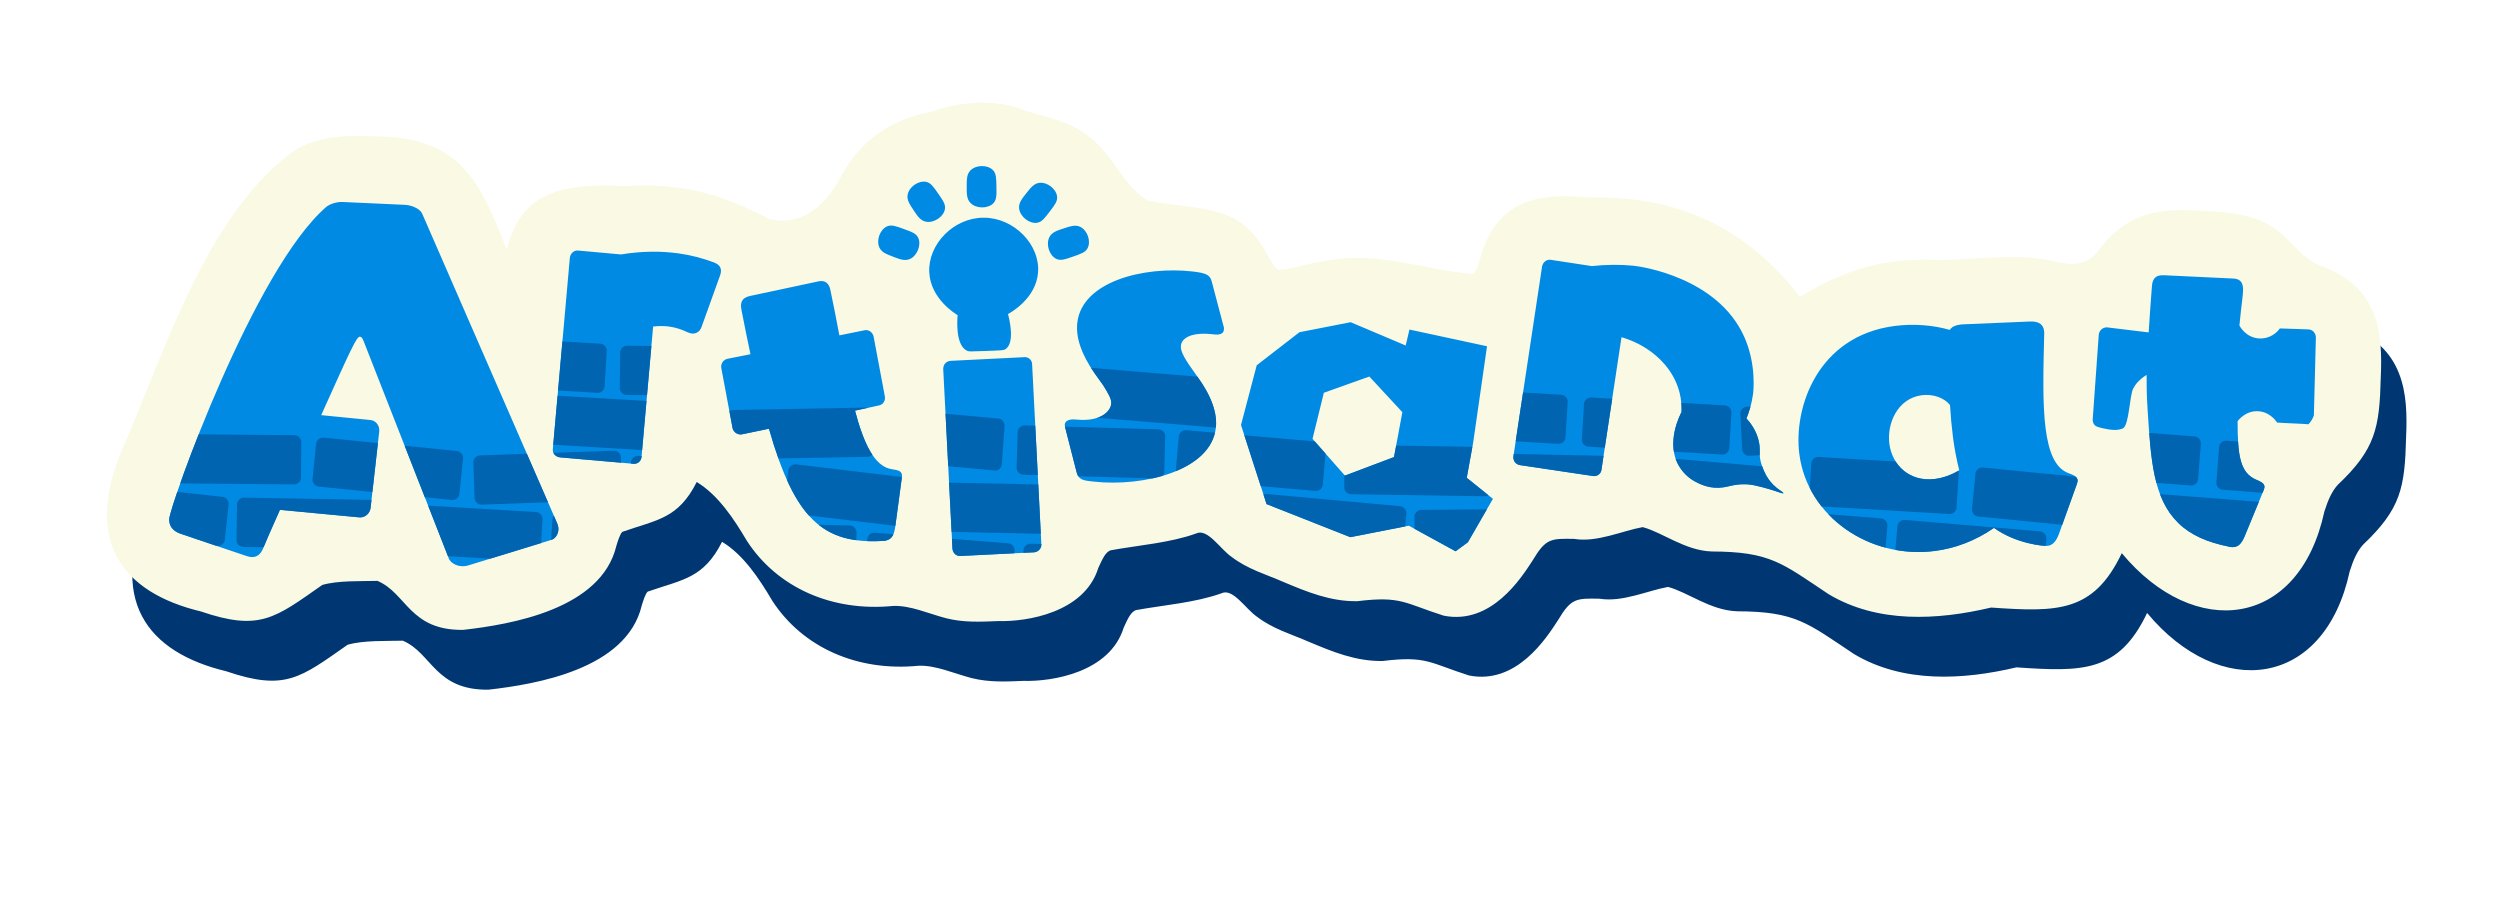
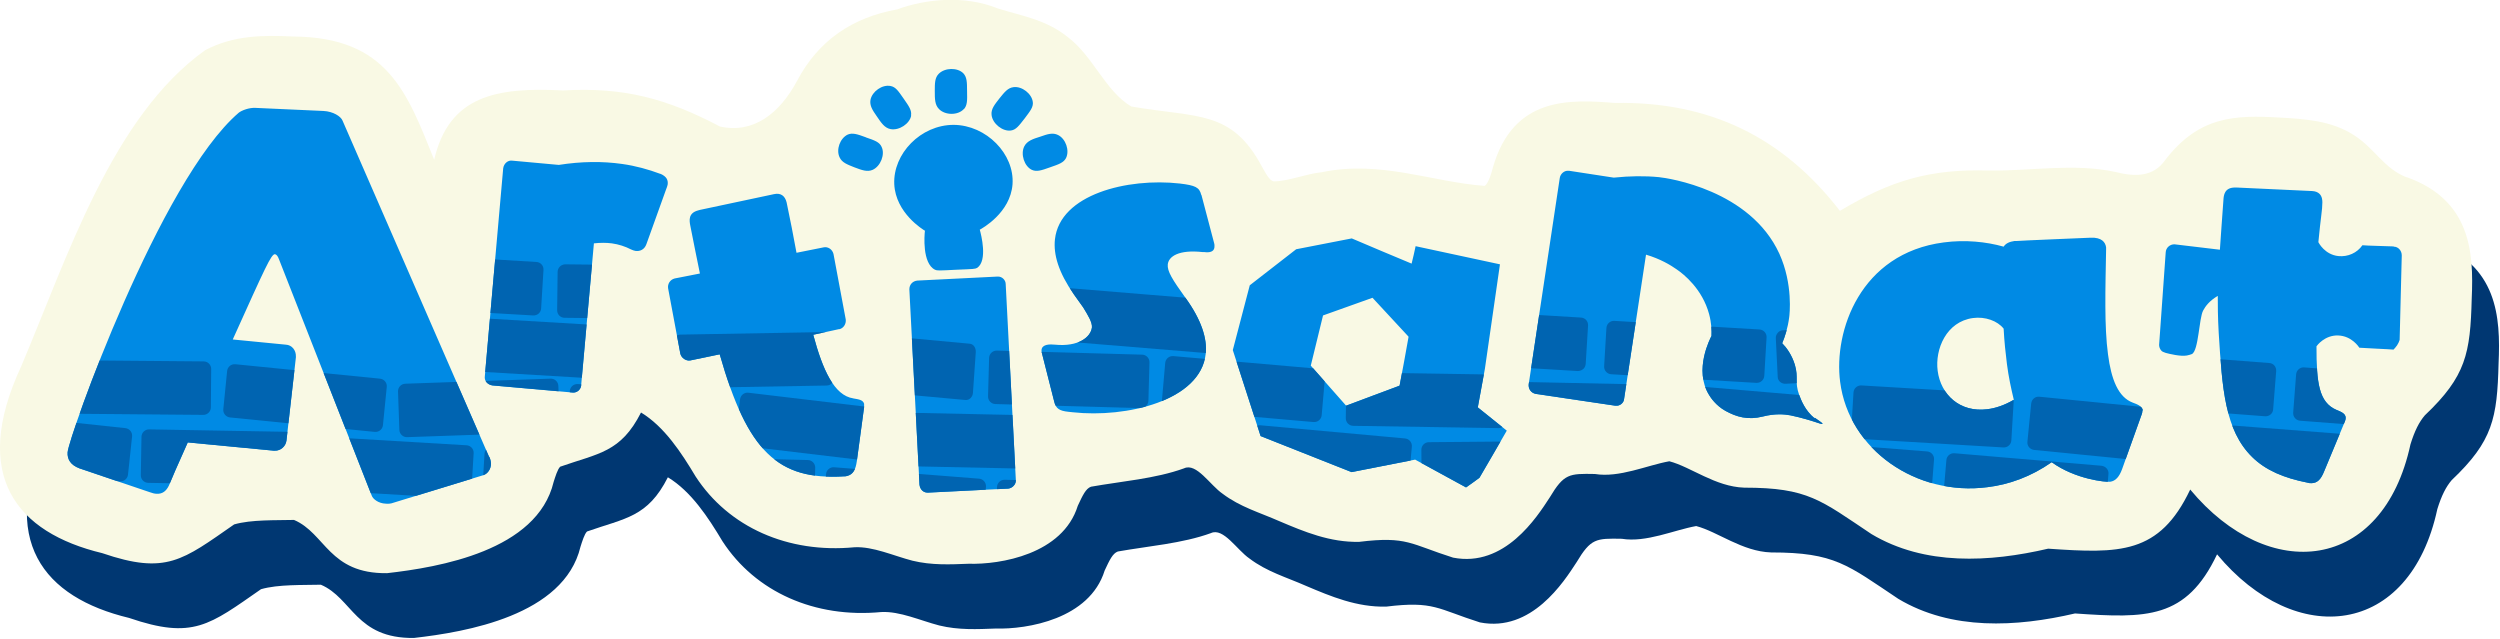
- <svg xmlns="http://www.w3.org/2000/svg" viewBox="0 0 1153.68 421.39">
+ <svg xmlns="http://www.w3.org/2000/svg" viewBox="0 0 1061.2 270.9">
  <defs>
-     <style>
-       .cls-1 {
-         fill: #0064b1;
-       }
- 
-       .cls-2 {
-         fill: #003772;
-       }
- 
-       .cls-3 {
-         fill: none;
-       }
- 
-       .cls-4 {
-         fill: #008ae4;
-       }
- 
-       .cls-5 {
-         fill: #f9f9e4;
-       }
- 
-       .cls-6 {
-         clip-path: url(#clippath);
-       }
-     </style>
-     <clipPath id="clippath">
-       <path class="cls-3" d="M257.04,241.31c.36.81.7,2.01.66,3-.09,1.98-1.18,4.11-3.19,4.81l-38.16,11.72c-1.01.35-2.2.49-3.19.45-3.16-.14-5.45-2.03-5.98-3.44l-39.37-100.42c-.53-1.41-1.09-2.03-1.69-2.06-1.58-.07-4.01,5.36-17.9,36.21l22.47,2.22c2.57.12,4.45,2.38,4.33,4.95l-.02.4-3.99,35.27c-.31,2.36-2.38,4.45-4.95,4.33l-.4-.02-36.48-3.45c-4.19,9.31-7.29,16.5-7.96,18.25-1.1,2.33-2.74,3.64-5.11,3.53-.99-.05-1.97-.29-3.13-.74l-29.84-10.08c-3.7-1.36-5.17-3.8-5.04-6.77.28-6.13,39.15-115.64,72.74-144.21,1.23-.93,4.26-2.18,7.22-2.05l28.66,1.31c4.15.19,7.42,2.32,8.13,4.13l62.19,142.66ZM329.71,121.2c-5.05-1.93-10.52-3.4-16.25-4.22-8.42-1.21-17.38-1.12-26.89.44l-19.69-1.79c-1.85-.27-3.61,1.2-3.9,3.22l-7.85,88.3c-.29,2.02,1.2,3.61,3.22,3.9l33.8,2.96c1.85.27,3.59-1.03,3.85-2.89l.05-.34,5.35-60.11c2.79-.29,5.2-.29,7.56.05,2.86.41,5.66,1.33,8.23,2.56.65.26,1.3.53,1.81.6,2.02.29,3.88-.65,4.72-2.93l8.29-23.06c.29-.82.55-1.47.65-2.14.29-2.02-.53-3.52-2.96-4.55ZM1065.32,152.01c-1.69-.12-11.53-.33-13.22-.45-2.33,3.26-6.22,5.02-10.15,4.58-5.68-.63-8.31-5.51-8.52-5.9.98-10.58,1.73-13.71,1.66-16.93-.02-.9-.1-2.49-1.22-3.59-.7-.69-1.71-1.1-3.04-1.17l-32.17-1.53h-.68c-4.43,0-4.77,3.23-4.94,5.28-.51,7.32-1.15,14.64-1.49,21.1l-19.28-2.34c-2.04,0-3.57,1.53-3.75,3.4l-2.81,39.29c.03.56.17,1.68,1,2.51.35.34.76.58,1.81.9,1.46.44,6.34,1.63,9.05,1.12.82-.15,1.43-.27,2.11-.61,2.88-1.45,3.02-15.17,4.77-18.45.92-1.73,2.65-4.07,6.16-6.21-.04,3.52-.01,9.05.43,15.8,1.54,23.64,2.6,41.21,14.21,52.56,5.72,5.59,13.42,8.92,23.58,10.94.51.17,1.02.17,1.53.17,2.55,0,4.08-1.7,5.45-4.94l8.85-21.45c.17-.51.34-1.02.34-1.36,0-1.87-2.04-2.55-3.92-3.4-7.49-3.23-8.49-11.47-8.49-26.96.25-.35,3.5-4.77,9.22-4.61,5.8.17,8.79,4.89,9,5.23,2.11.23,12.36.56,14.46.79.44-.45.97-1.06,1.46-1.84.53-.84.85-1.63,1.06-2.26l.92-35.9c0-2.04-1.53-3.75-3.4-3.75ZM436.06,96.49c.36-2.15-.82-3.85-3.13-7.18-2.29-3.29-3.45-4.96-5.58-5.39-3.49-.7-7.84,2.3-8.5,5.92-.44,2.37.84,4.29,2.66,7.04,1.87,2.83,3.25,4.92,5.75,5.42,3.69.75,8.2-2.26,8.8-5.81ZM441.93,145.43c-.15,1.59-1.2,13.75,4.29,16.42.87.42,1.43.38,8.97.1,7.36-.27,8.02-.27,8.86-.85,4.46-3.07,1.69-14.03,1.11-16.18.92-.48,13.02-7.08,13.88-19.27.92-12.84-11.12-25.15-25.02-25.19-13.95-.04-25.82,12.27-25.19,25.19.59,12.22,12.06,19.17,13.09,19.78ZM473.05,164.82h-.34l-34.04,1.7c-2.04.17-3.4,1.7-3.4,3.74l4.26,82.9c.17,1.87,1.53,3.4,3.4,3.4h.34l34.05-1.7c1.7-.17,3.23-1.7,3.23-3.41v-.34l-4.26-83.07c0-1.7-1.53-3.23-3.23-3.23ZM417,105.64c-3.77-1.36-5.68-2.05-7.67-1.16-3.25,1.45-5.06,6.41-3.51,9.75,1.02,2.18,3.17,3.01,6.24,4.2,3.17,1.22,5.5,2.12,7.83,1.09,3.44-1.53,5.38-6.59,3.81-9.83-.95-1.96-2.9-2.67-6.71-4.04ZM458.43,93.76c1.5-1.59,1.46-3.66,1.39-7.71-.07-4.01-.11-6.04-1.64-7.58-2.52-2.52-7.79-2.45-10.36.19-1.68,1.73-1.69,4.03-1.71,7.33-.02,3.4-.03,5.89,1.77,7.71,2.65,2.67,8.07,2.68,10.55.06ZM501.92,114.47c1.61-3.18-.1-8.17-3.4-9.78-2.16-1.06-4.36-.35-7.49.66-3.23,1.04-5.61,1.81-6.77,4.08-1.71,3.35-.03,8.51,3.22,10.04,1.97.93,3.93.25,7.76-1.08,3.79-1.32,5.71-1.98,6.69-3.92ZM487.81,90.66c-.41-3.54-4.6-6.75-8.24-6.27-2.39.31-3.83,2.12-5.88,4.69-2.12,2.65-3.68,4.61-3.39,7.14.42,3.74,4.68,7.11,8.24,6.59,2.16-.31,3.41-1.96,5.87-5.18,2.43-3.19,3.66-4.81,3.41-6.96ZM559.23,130.05c-.84-3.18-2.46-4.04-9.06-4.79-22.16-2.49-50.87,4.57-53.02,23.68-.72,6.43,1.51,14.04,8,23.34l4,5.59c2.03,3.31,3.92,6.26,3.67,8.46-.46,4.06-5.72,8.27-15.72,7.31-2.03-.23-5.45-.27-5.74,2.27-.04.34.07.86.19,1.39l5.24,20.46c.69,2.99,2.31,3.86,6.03,4.27l1.86.21c22.67,2.54,54.16-4.88,56.4-24.84.72-6.43-1.81-14.42-8.64-23.75-5.63-7.83-7.81-11.33-7.48-14.2.38-3.38,4.65-6.33,14.8-5.19l.68.08c2.2.25,4.14-.22,4.34-2.08.06-.51.11-1.02-.15-1.73l-5.41-20.48ZM676.85,220.49c4.03,3.24,8.06,6.47,12.09,9.71-3.86,6.68-7.71,13.37-11.57,20.05-1.89,1.38-3.77,2.77-5.66,4.15-7.19-3.94-14.38-7.87-21.57-11.81-9.01,1.77-18.01,3.54-27.02,5.3-12.88-5.09-25.76-10.18-38.64-15.27-3.93-12.17-7.86-24.33-11.79-36.5,2.42-9.18,4.83-18.36,7.25-27.55,6.57-5.09,13.14-10.17,19.72-15.26,7.88-1.54,15.76-3.08,23.63-4.62,8.47,3.58,16.93,7.17,25.4,10.75.58-2.45,1.16-4.91,1.74-7.36,11.93,2.57,23.86,5.14,35.79,7.71-2.13,14.79-4.25,29.58-6.38,44.37-.99,5.44-1.99,10.87-2.98,16.31ZM647.15,190.2c-5.08-5.48-10.16-10.96-15.24-16.44-7,2.5-13.99,5-20.99,7.49-1.74,7.09-3.49,14.18-5.23,21.27,4.99,5.65,9.98,11.31,14.96,16.96,7.55-2.85,15.1-5.7,22.65-8.55,1.28-6.91,2.56-13.83,3.85-20.74ZM411.54,216.53c-8.07-1.22-13.03-12.06-16.98-27.04l10.99-2.37.33-.09c1.81-.48,2.74-2.31,2.47-4l-5.23-27.85c-.52-1.98-2.44-3.23-4.25-2.75l-11.53,2.34c-1.33-7.04-2.74-14.42-4.24-21.42-.74-2.8-2.49-4.1-5.33-3.52l-31.5,6.72-.66.17c-4.28,1.13-3.79,4.34-3.43,6.36,1.37,7.21,2.82,14.04,4.14,20.39l-10.71,2.12c-1.97.52-3.07,2.39-2.75,4.25l5.23,27.85c.48,1.81,2.39,3.07,4.25,2.75l12.52-2.6c11.8,41.43,24.83,53.48,52.72,51.77.54.03,1.03-.1,1.52-.23,2.47-.65,3.52-2.69,4.01-6.16l3.09-23c.03-.54.07-1.07-.02-1.4-.48-1.81-2.63-1.95-4.65-2.29ZM819.7,224.97c-4.18-3.36-5.84-7.88-6.59-9.96-2.03-5.63-.17-7.22-1.82-12.69-1.29-4.28-3.64-7.35-5.36-9.22,1.09-2.63,2.38-6.45,3.04-11.18.12-.84,1.75-13.78-4.19-26.79-12.35-27.08-47.24-32.14-51.05-32.51-6.1-.6-12.43-.54-19.17.17l-18.87-2.88-.34-.03c-1.69-.17-3.37,1.21-3.72,3.06l-13.23,87.64c-.2,2.03,1.01,3.69,3.02,4.06l33.72,5.02.34.03c1.69.17,3.37-1.21,3.54-2.9l9.26-61.18c6.05,1.77,10.38,4.38,13.05,6.29,2.87,2.05,10.84,8.17,13.68,19.02.99,3.77,1.07,7.04.98,9.22-.45.82-7.67,14.42-1.03,25.15.62,1,2.76,4.37,6.87,6.7,4.66,2.64,9.6,4.03,15.91,2.41,5.13-1.31,9-1.03,11.66-.48,4.94,1.02,9.77,2.65,9.77,2.65,1.86.62,3.67,1.31,3.81,1.02.15-.3-1.73-1.36-3.29-2.61ZM958.76,221.63c.05.36-.06.92-.33,1.69l-8.32,23.16c-1.22,3.26-2.81,5.11-5.14,5.41-1.8.23-14.73-1.01-24.8-8.29-8.71,6.06-18.12,9.46-27.28,10.65-29.98,3.88-58.8-15.76-62.54-44.66-2.79-21.54,8.45-54.57,44-59.17,8.98-1.16,18.03-.32,25.42,1.82.91-1.4,2.46-2.14,4.62-2.42l.9-.12,31.4-1.33c4.71-.24,6.27,1.93,6.55,4.08l.12.9c-.4,16.66-.89,32.6.64,44.45,1.39,10.77,4.37,18.23,10.51,20.54,1.91.67,4.03,1.49,4.26,3.28ZM904.13,217.01c-1.14-4.6-2.15-9.58-2.87-15.14-.6-4.67-1.05-9.54-1.39-14.97-2.62-3.31-7.79-5.2-13-4.52-11.31,1.46-16.18,13.23-14.99,22.38,1.3,10.05,9.42,17.76,21.09,16.26,3.41-.44,7.27-1.67,11.16-4Z" />
+     <style>.f{fill:#0064b1;}.g{fill:#003772;}.h{fill:none;}.i{fill:#008ae4;}.j{clip-path:url(#e);}.k{fill:#f9f9e4;}</style>
+     <clipPath id="e">
+       <path class="h" d="M207.7,193.9c.4.8.7,2,.7,3,0,2-1.2,4.1-3.2,4.8l-38.2,11.7c-1,.4-2.2.5-3.2.4-3.2-.1-5.5-2-6-3.4l-39.4-100.4c-.5-1.4-1.1-2-1.7-2.1-1.6,0-4,5.4-17.9,36.2l22.5,2.2c2.6.1,4.4,2.4,4.3,5v.4s-4,35.3-4,35.3c-.3,2.4-2.4,4.4-5,4.3h-.4s-36.5-3.5-36.5-3.5c-4.2,9.3-7.3,16.5-8,18.3-1.1,2.3-2.7,3.6-5.1,3.5-1,0-2-.3-3.1-.7l-29.8-10.1c-3.7-1.4-5.2-3.8-5-6.8.3-6.1,39.2-115.6,72.7-144.2,1.2-.9,4.3-2.2,7.2-2l28.7,1.3c4.1.2,7.4,2.3,8.1,4.1l62.2,142.7ZM280.3,73.8c-5.1-1.9-10.5-3.4-16.2-4.2-8.4-1.2-17.4-1.1-26.9.4l-19.7-1.8c-1.9-.3-3.6,1.2-3.9,3.2l-7.8,88.3c-.3,2,1.2,3.6,3.2,3.9l33.8,3c1.9.3,3.6-1,3.9-2.9v-.3s5.4-60.1,5.4-60.1c2.8-.3,5.2-.3,7.6,0,2.9.4,5.7,1.3,8.2,2.6.6.3,1.3.5,1.8.6,2,.3,3.9-.6,4.7-2.9l8.3-23.1c.3-.8.6-1.5.7-2.1.3-2-.5-3.5-3-4.6ZM1016,104.6c-1.7-.1-11.5-.3-13.2-.5-2.3,3.3-6.2,5-10.2,4.6-5.7-.6-8.3-5.5-8.5-5.9,1-10.6,1.7-13.7,1.7-16.9,0-.9-.1-2.5-1.2-3.6-.7-.7-1.7-1.1-3-1.2l-32.2-1.5h-.7c-4.4,0-4.8,3.2-4.9,5.3-.5,7.3-1.1,14.6-1.5,21.1l-19.3-2.3c-2,0-3.6,1.5-3.7,3.4l-2.8,39.3c0,.6.2,1.7,1,2.5.3.3.8.6,1.8.9,1.5.4,6.3,1.6,9,1.1.8-.2,1.4-.3,2.1-.6,2.9-1.4,3-15.2,4.8-18.5.9-1.7,2.6-4.1,6.2-6.2,0,3.5,0,9,.4,15.8,1.5,23.6,2.6,41.2,14.2,52.6,5.7,5.6,13.4,8.9,23.6,10.9.5.2,1,.2,1.5.2,2.6,0,4.1-1.7,5.4-4.9l8.9-21.4c.2-.5.3-1,.3-1.4,0-1.9-2-2.6-3.9-3.4-7.5-3.2-8.5-11.5-8.5-27,.2-.3,3.5-4.8,9.2-4.6,5.8.2,8.8,4.9,9,5.2,2.1.2,12.4.6,14.5.8.4-.4,1-1.1,1.5-1.8.5-.8.9-1.6,1.1-2.3l.9-35.9c0-2-1.5-3.7-3.4-3.7ZM386.7,49.1c.4-2.2-.8-3.9-3.1-7.2-2.3-3.3-3.4-5-5.6-5.4-3.5-.7-7.8,2.3-8.5,5.9-.4,2.4.8,4.3,2.7,7,1.9,2.8,3.3,4.9,5.8,5.4,3.7.7,8.2-2.3,8.8-5.8ZM392.6,98.1c-.2,1.6-1.2,13.7,4.3,16.4.9.4,1.4.4,9,0,7.4-.3,8-.3,8.9-.8,4.5-3.1,1.7-14,1.1-16.2.9-.5,13-7.1,13.9-19.3.9-12.8-11.1-25.1-25-25.2-14,0-25.8,12.3-25.2,25.2.6,12.2,12.1,19.2,13.1,19.8ZM423.7,117.4h-.3l-34,1.7c-2,.2-3.4,1.7-3.4,3.7l4.3,82.9c.2,1.9,1.5,3.4,3.4,3.4h.3l34-1.7c1.7-.2,3.2-1.7,3.2-3.4v-.3l-4.3-83.1c0-1.7-1.5-3.2-3.2-3.2ZM367.6,58.3c-3.8-1.4-5.7-2-7.7-1.2-3.3,1.5-5.1,6.4-3.5,9.7,1,2.2,3.2,3,6.2,4.2,3.2,1.2,5.5,2.1,7.8,1.1,3.4-1.5,5.4-6.6,3.8-9.8-.9-2-2.9-2.7-6.7-4ZM409.1,46.4c1.5-1.6,1.5-3.7,1.4-7.7,0-4-.1-6-1.6-7.6-2.5-2.5-7.8-2.4-10.4.2-1.7,1.7-1.7,4-1.7,7.3,0,3.4,0,5.9,1.8,7.7,2.6,2.7,8.1,2.7,10.5,0ZM452.5,67.1c1.6-3.2-.1-8.2-3.4-9.8-2.2-1.1-4.4-.4-7.5.7-3.2,1-5.6,1.8-6.8,4.1-1.7,3.3,0,8.5,3.2,10,2,.9,3.9.3,7.8-1.1,3.8-1.3,5.7-2,6.7-3.9ZM438.4,43.3c-.4-3.5-4.6-6.8-8.2-6.3-2.4.3-3.8,2.1-5.9,4.7-2.1,2.7-3.7,4.6-3.4,7.1.4,3.7,4.7,7.1,8.2,6.6,2.2-.3,3.4-2,5.9-5.2,2.4-3.2,3.7-4.8,3.4-7ZM509.9,82.7c-.8-3.2-2.5-4-9.1-4.8-22.2-2.5-50.9,4.6-53,23.7-.7,6.4,1.5,14,8,23.3l4,5.6c2,3.3,3.9,6.3,3.7,8.5-.5,4.1-5.7,8.3-15.7,7.3-2-.2-5.5-.3-5.7,2.3,0,.3,0,.9.2,1.4l5.2,20.5c.7,3,2.3,3.9,6,4.3l1.9.2c22.7,2.5,54.2-4.9,56.4-24.8.7-6.4-1.8-14.4-8.6-23.8-5.6-7.8-7.8-11.3-7.5-14.2.4-3.4,4.7-6.3,14.8-5.2h.7c2.2.3,4.1-.1,4.3-2,0-.5.1-1-.1-1.7l-5.4-20.5ZM627.5,173.1c4,3.2,8.1,6.5,12.1,9.7-3.9,6.7-7.7,13.4-11.6,20-1.9,1.4-3.8,2.8-5.7,4.1-7.2-3.9-14.4-7.9-21.6-11.8-9,1.8-18,3.5-27,5.3-12.9-5.1-25.8-10.2-38.6-15.3-3.9-12.2-7.9-24.3-11.8-36.5,2.4-9.2,4.8-18.4,7.2-27.5,6.6-5.1,13.1-10.2,19.7-15.3,7.9-1.5,15.8-3.1,23.6-4.6,8.5,3.6,16.9,7.2,25.4,10.7.6-2.5,1.2-4.9,1.7-7.4,11.9,2.6,23.9,5.1,35.8,7.7-2.1,14.8-4.3,29.6-6.4,44.4-1,5.4-2,10.9-3,16.3ZM597.8,142.8c-5.1-5.5-10.2-11-15.2-16.4-7,2.5-14,5-21,7.5-1.7,7.1-3.5,14.2-5.2,21.3,5,5.7,10,11.3,15,17,7.6-2.8,15.1-5.7,22.7-8.5,1.3-6.9,2.6-13.8,3.8-20.7ZM362.2,169.1c-8.1-1.2-13-12.1-17-27l11-2.4h.3c1.8-.6,2.7-2.4,2.5-4.1l-5.2-27.8c-.5-2-2.4-3.2-4.2-2.8l-11.5,2.3c-1.3-7-2.7-14.4-4.2-21.4-.7-2.8-2.5-4.1-5.3-3.5l-31.5,6.7-.7.2c-4.3,1.1-3.8,4.3-3.4,6.4,1.4,7.2,2.8,14,4.1,20.4l-10.7,2.1c-2,.5-3.1,2.4-2.8,4.2l5.2,27.8c.5,1.8,2.4,3.1,4.2,2.8l12.5-2.6c11.8,41.4,24.8,53.5,52.7,51.8.5,0,1,0,1.5-.2,2.5-.7,3.5-2.7,4-6.2l3.1-23c0-.5,0-1.1,0-1.4-.5-1.8-2.6-1.9-4.7-2.3ZM770.3,177.6c-4.2-3.4-5.8-7.9-6.6-10-2-5.6-.2-7.2-1.8-12.7-1.3-4.3-3.6-7.4-5.4-9.2,1.1-2.6,2.4-6.4,3-11.2.1-.8,1.7-13.8-4.2-26.8-12.4-27.1-47.2-32.1-51.1-32.5-6.1-.6-12.4-.5-19.2.2l-18.9-2.9h-.3c-1.7-.2-3.4,1.2-3.7,3l-13.2,87.6c-.2,2,1,3.7,3,4.1l33.7,5h.3c1.7.2,3.4-1.2,3.5-2.9l9.3-61.2c6.1,1.8,10.4,4.4,13.1,6.3,2.9,2,10.8,8.2,13.7,19,1,3.8,1.1,7,1,9.2-.4.8-7.7,14.4-1,25.1.6,1,2.8,4.4,6.9,6.7,4.7,2.6,9.6,4,15.9,2.4,5.1-1.3,9-1,11.7-.5,4.9,1,9.8,2.6,9.8,2.6,1.9.6,3.7,1.3,3.8,1,.2-.3-1.7-1.4-3.3-2.6ZM909.4,174.2c0,.4,0,.9-.3,1.7l-8.3,23.2c-1.2,3.3-2.8,5.1-5.1,5.4-1.8.2-14.7-1-24.8-8.3-8.7,6.1-18.1,9.5-27.3,10.6-30,3.9-58.8-15.8-62.5-44.7-2.8-21.5,8.5-54.6,44-59.2,9-1.2,18-.3,25.4,1.8.9-1.4,2.5-2.1,4.6-2.4h.9c0-.1,31.4-1.4,31.4-1.4,4.7-.2,6.3,1.9,6.6,4.1v.9c-.3,16.7-.8,32.6.8,44.5,1.4,10.8,4.4,18.2,10.5,20.5,1.9.7,4,1.5,4.3,3.3ZM854.8,169.6c-1.1-4.6-2.2-9.6-2.9-15.1-.6-4.7-1.1-9.5-1.4-15-2.6-3.3-7.8-5.2-13-4.5-11.3,1.5-16.2,13.2-15,22.4,1.3,10.1,9.4,17.8,21.1,16.3,3.4-.4,7.3-1.7,11.2-4Z" />
    </clipPath>
  </defs>
-   <g id="Shadow">
-     <path class="cls-2" d="M1082.7,150.29c-9.69-3.84-13.47-12.16-22.16-17.79-9.66-6.38-21.37-7.01-31.71-7.56-19.31-1.08-34.23-.64-48.61,18.04-5.01,7.33-12.99,7.25-21.06,5.1-17.7-3.83-35.62-.44-53.45-.57-25.12-.78-41.71,4.15-63.46,17.05-24.15-31.27-55.35-46.51-95.52-45.75-19.11-1.5-43.15-2.95-51.82,27.45-1.31,5.19-2.72,7.42-3.52,7.76-22.19-1.64-44.24-11-69.06-5.82-6.86.68-13.92,3.84-20.35,3.91-1.42-.32-2.35-1.51-5.05-6.2-12.85-24.29-27.38-20.71-55.52-25.64-11.03-6.52-16.18-21.36-27.02-29.48-9.24-7.45-19.41-8.88-29.59-12.12-14.3-5.84-30.88-3.97-42.75.4-18.86,3.4-33.36,13.13-42.49,30.44-7.26,13.64-18.42,22.55-32.7,19.26-22.63-11.91-40.92-16.81-66.58-15.27-28.39-1.46-48.44,2.3-54.67,29.41-11.48-28.51-19.66-52.04-59.75-52.31-12.75-.62-25.21-.62-37.39,5.81-39.84,28.11-58.83,87.82-78.4,134.1-21.75,46.56-1.81,70.58,34.36,79.27,27.22,9.26,34.14,3.03,56-12.25,7.33-2.11,17.68-1.66,25.45-1.87,13.45,5.67,14.83,22.94,39.54,22.61,21.97-2.49,63.69-9.48,70.7-38.75.68-2.23,1.69-5.52,2.76-6.49,16.19-5.66,25.75-6.04,34.33-22.99,9.86,5.95,17.13,16.96,23.2,27.23,14.03,21.54,39.22,32.73,67.42,29.96,7.9-.35,16.51,3.61,24.59,5.7,8.23,2.05,16.06,1.59,23.86,1.28,13.41.39,39.92-3.95,46.27-24.58,2.08-4.54,3.37-7.25,5.65-8.08,12.87-2.35,27.37-3.4,39.49-7.77,5.25-2.53,11.1,7.23,16.39,10.84,7.39,5.65,15.64,7.94,23.98,11.58,10.63,4.46,21.61,9.06,34.04,8.83,20.3-2.5,21.76.96,39.84,6.69,21.86,4.33,35.62-17.17,41-25.46,6.08-10.21,8.34-10.18,19.22-9.97,10.44,1.74,22.09-3.72,31.58-5.44,9.21,2.45,19.55,10.83,31.84,11.24,27.11.1,32.37,5.34,53.99,19.73,22.59,13.48,50.09,12.03,74.96,6.15,30.3,2.07,47.18,2.52,60.3-25.11,33.38,40.24,81.77,35.05,93.5-19.23,1.84-5.83,3.68-9.52,6.15-12.27,17.49-16.56,19.28-26.28,19.87-49.59.88-19.83-.48-41.77-27.65-51.46Z" />
+   <g id="b">
+     <path class="g" d="M1033.3,102.9c-9.7-3.8-13.5-12.2-22.2-17.8-9.7-6.4-21.4-7-31.7-7.6-19.3-1.1-34.2-.6-48.6,18-5,7.3-13,7.2-21.1,5.1-17.7-3.8-35.6-.4-53.5-.6-25.1-.8-41.7,4.1-63.5,17.1-24.2-31.3-55.3-46.5-95.5-45.8-19.1-1.5-43.1-2.9-51.8,27.4-1.3,5.2-2.7,7.4-3.5,7.8-22.2-1.6-44.2-11-69.1-5.8-6.9.7-13.9,3.8-20.4,3.9-1.4-.3-2.4-1.5-5-6.2-12.9-24.3-27.4-20.7-55.5-25.6-11-6.5-16.2-21.4-27-29.5-9.2-7.4-19.4-8.9-29.6-12.1-14.3-5.8-30.9-4-42.8.4-18.9,3.4-33.4,13.1-42.5,30.4-7.3,13.6-18.4,22.5-32.7,19.3-22.6-11.9-40.9-16.8-66.6-15.3-28.4-1.5-48.4,2.3-54.7,29.4-11.5-28.5-19.7-52-59.8-52.3-12.8-.6-25.2-.6-37.4,5.8-39.8,28.1-58.8,87.8-78.4,134.1-21.7,46.6-1.8,70.6,34.4,79.3,27.2,9.3,34.1,3,56-12.2,7.3-2.1,17.7-1.7,25.4-1.9,13.4,5.7,14.8,22.9,39.5,22.6,22-2.5,63.7-9.5,70.7-38.7.7-2.2,1.7-5.5,2.8-6.5,16.2-5.7,25.7-6,34.3-23,9.9,6,17.1,17,23.2,27.2,14,21.5,39.2,32.7,67.4,30,7.9-.4,16.5,3.6,24.6,5.7,8.2,2,16.1,1.6,23.9,1.3,13.4.4,39.9-4,46.3-24.6,2.1-4.5,3.4-7.3,5.6-8.1,12.9-2.3,27.4-3.4,39.5-7.8,5.3-2.5,11.1,7.2,16.4,10.8,7.4,5.6,15.6,7.9,24,11.6,10.6,4.5,21.6,9.1,34,8.8,20.3-2.5,21.8,1,39.8,6.7,21.9,4.3,35.6-17.2,41-25.5,6.1-10.2,8.3-10.2,19.2-10,10.4,1.7,22.1-3.7,31.6-5.4,9.2,2.4,19.5,10.8,31.8,11.2,27.1,0,32.4,5.3,54,19.7,22.6,13.5,50.1,12,75,6.2,30.3,2.1,47.2,2.5,60.3-25.1,33.4,40.2,81.8,35.1,93.5-19.2,1.8-5.8,3.7-9.5,6.1-12.3,17.5-16.6,19.3-26.3,19.9-49.6.9-19.8-.5-41.8-27.6-51.5Z" />
  </g>
-   <g id="Outline">
-     <path class="cls-5" d="M1071.01,122.69c-9.69-3.84-13.47-12.16-22.16-17.79-9.66-6.38-21.37-7.01-31.71-7.56-19.31-1.08-34.23-.64-48.61,18.04-5.01,7.33-12.99,7.25-21.06,5.1-17.7-3.83-35.62-.44-53.45-.57-25.12-.78-41.71,4.15-63.46,17.05-24.15-31.27-55.35-46.51-95.52-45.75-19.11-1.5-43.15-2.95-51.82,27.45-1.31,5.19-2.72,7.42-3.52,7.76-22.19-1.64-44.24-11-69.06-5.82-6.86.68-13.92,3.84-20.35,3.91-1.42-.32-2.35-1.51-5.05-6.2-12.85-24.29-27.38-20.71-55.52-25.64-11.03-6.52-16.18-21.36-27.02-29.48-9.24-7.45-19.41-8.88-29.59-12.12-14.3-5.84-30.88-3.97-42.75.4-18.86,3.4-33.36,13.13-42.49,30.44-7.26,13.64-18.42,22.55-32.7,19.26-22.63-11.91-40.92-16.81-66.58-15.27-28.39-1.46-48.44,2.3-54.67,29.41-11.48-28.51-19.66-52.04-59.75-52.31-12.75-.62-25.21-.62-37.39,5.81-39.84,28.11-58.83,87.82-78.4,134.1-21.75,46.56-1.81,70.58,34.36,79.27,27.22,9.26,34.14,3.03,56-12.25,7.33-2.11,17.68-1.66,25.45-1.87,13.45,5.67,14.83,22.94,39.54,22.61,21.97-2.49,63.69-9.48,70.7-38.75.68-2.23,1.69-5.52,2.76-6.49,16.19-5.66,25.75-6.04,34.33-22.99,9.86,5.95,17.13,16.96,23.2,27.23,14.03,21.54,39.22,32.73,67.42,29.96,7.9-.35,16.51,3.61,24.59,5.7,8.23,2.05,16.06,1.59,23.86,1.28,13.41.39,39.92-3.95,46.27-24.58,2.08-4.54,3.37-7.25,5.65-8.08,12.87-2.35,27.37-3.4,39.49-7.77,5.25-2.53,11.1,7.23,16.39,10.84,7.39,5.65,15.64,7.94,23.98,11.58,10.63,4.46,21.61,9.06,34.04,8.83,20.3-2.5,21.76.96,39.84,6.69,21.86,4.33,35.62-17.17,41-25.46,6.08-10.21,8.34-10.18,19.22-9.97,10.44,1.74,22.09-3.72,31.58-5.44,9.21,2.45,19.55,10.83,31.84,11.24,27.11.1,32.37,5.34,53.99,19.73,22.59,13.48,50.09,12.03,74.96,6.15,30.3,2.07,47.18,2.52,60.3-25.11,33.38,40.24,81.77,35.05,93.5-19.23,1.84-5.83,3.68-9.52,6.15-12.27,17.49-16.56,19.28-26.28,19.87-49.59.88-19.83-.48-41.77-27.65-51.46Z" />
+   <g id="c">
+     <path class="k" d="M1021.6,75.3c-9.7-3.8-13.5-12.2-22.2-17.8-9.7-6.4-21.4-7-31.7-7.6-19.3-1.1-34.2-.6-48.6,18-5,7.3-13,7.2-21.1,5.1-17.7-3.8-35.6-.4-53.5-.6-25.1-.8-41.7,4.1-63.5,17.1-24.2-31.3-55.3-46.5-95.5-45.8-19.1-1.5-43.1-2.9-51.8,27.4-1.3,5.2-2.7,7.4-3.5,7.8-22.2-1.6-44.2-11-69.1-5.8-6.9.7-13.9,3.8-20.4,3.9-1.4-.3-2.4-1.5-5-6.2-12.9-24.3-27.4-20.7-55.5-25.6-11-6.5-16.2-21.4-27-29.5-9.2-7.4-19.4-8.9-29.6-12.1-14.3-5.8-30.9-4-42.8.4-18.9,3.4-33.4,13.1-42.5,30.4-7.3,13.6-18.4,22.5-32.7,19.3-22.6-11.9-40.9-16.8-66.6-15.3-28.4-1.5-48.4,2.3-54.7,29.4-11.5-28.5-19.7-52-59.8-52.3-12.8-.6-25.2-.6-37.4,5.8C47.6,49.5,28.6,109.2,9,155.5c-21.7,46.6-1.8,70.6,34.4,79.3,27.2,9.3,34.1,3,56-12.2,7.3-2.1,17.7-1.7,25.4-1.9,13.4,5.7,14.8,22.9,39.5,22.6,22-2.5,63.7-9.5,70.7-38.7.7-2.2,1.7-5.5,2.8-6.5,16.2-5.7,25.7-6,34.3-23,9.9,6,17.1,17,23.2,27.2,14,21.5,39.2,32.7,67.4,30,7.9-.4,16.5,3.6,24.6,5.7,8.2,2,16.1,1.6,23.9,1.3,13.4.4,39.9-4,46.3-24.6,2.1-4.5,3.4-7.3,5.6-8.1,12.9-2.3,27.4-3.4,39.5-7.8,5.3-2.5,11.1,7.2,16.4,10.8,7.4,5.6,15.6,7.9,24,11.6,10.6,4.5,21.6,9.1,34,8.8,20.3-2.5,21.8,1,39.8,6.7,21.9,4.3,35.6-17.2,41-25.5,6.1-10.2,8.3-10.2,19.2-10,10.4,1.7,22.1-3.7,31.6-5.4,9.2,2.4,19.5,10.8,31.8,11.2,27.1,0,32.4,5.3,54,19.7,22.6,13.5,50.1,12,75,6.2,30.3,2.1,47.2,2.5,60.3-25.1,33.4,40.2,81.8,35.1,93.5-19.2,1.8-5.8,3.7-9.5,6.1-12.3,17.5-16.6,19.3-26.3,19.9-49.6.9-19.8-.5-41.8-27.6-51.5Z" />
  </g>
-   <g id="Text">
-     <g class="cls-6">
-       <rect class="cls-4" y="46.58" width="1148.21" height="271.33" />
-       <g>
-         <rect class="cls-1" x="494.77" y="228.93" width="22.72" height="68.15" rx="3.2" ry="3.2" transform="translate(231.21 762.76) rotate(-88.64)" />
-         <rect class="cls-1" x="422.21" y="225.52" width="22.72" height="68.15" rx="3.2" ry="3.2" transform="translate(140.48 671.26) rotate(-85.46)" />
-         <rect class="cls-1" x="349.65" y="219.08" width="22.72" height="68.15" rx="3.2" ry="3.2" transform="translate(99.34 608.04) rotate(-88.64)" />
-         <rect class="cls-1" x="277.09" y="216.06" width="22.72" height="68.15" rx="3.2" ry="3.2" transform="translate(21.72 523.3) rotate(-86.62)" />
-         <rect class="cls-1" x="204.53" y="211.76" width="22.72" height="68.15" rx="3.2" ry="3.2" transform="translate(-42.27 446.83) rotate(-86.62)" />
-         <rect class="cls-1" x="131.96" y="207.47" width="22.72" height="68.15" rx="3.2" ry="3.2" transform="translate(-100.69 380.63) rotate(-89)" />
-         <rect class="cls-1" x="59.4" y="203.18" width="22.72" height="68.15" rx="3.2" ry="3.2" transform="translate(-172.71 282.2) rotate(-83.85)" />
-         <rect class="cls-1" x="93.55" y="177.84" width="22.72" height="68.15" rx="3.2" ry="3.2" transform="translate(-107.95 314.89) rotate(-89.48)" />
-         <rect class="cls-1" x="167.59" y="182.27" width="22.72" height="68.15" rx="3.2" ry="3.2" transform="translate(-54.16 372.84) rotate(-84.28)" />
-         <rect class="cls-1" x="218.7" y="209.07" width="68.15" height="22.72" rx="3.2" ry="3.2" transform="translate(-7.65 9.09) rotate(-2.03)" />
-         <rect class="cls-1" x="313.36" y="189.47" width="22.72" height="68.15" rx="3.2" ry="3.2" transform="translate(82.39 534.5) rotate(-86.62)" />
-         <rect class="cls-1" x="385.27" y="195.15" width="22.72" height="68.15" rx="3.2" ry="3.2" transform="translate(121.76 595.7) rotate(-83.15)" />
-         <rect class="cls-1" x="457.83" y="200.67" width="22.72" height="68.15" rx="3.2" ry="3.2" transform="translate(224.57 698.86) rotate(-88.79)" />
-         <rect class="cls-1" x="602.95" y="208.02" width="22.72" height="68.15" rx="3.2" ry="3.2" transform="translate(317.34 831.83) rotate(-84.78)" />
-         <rect class="cls-1" x="652.8" y="235.03" width="68.15" height="22.72" rx="3.2" ry="3.2" transform="translate(-2.05 5.78) rotate(-.48)" />
-         <rect class="cls-1" x="824.99" y="214.03" width="22.72" height="68.15" rx="3.2" ry="3.2" transform="translate(522.83 1062.19) rotate(-85.46)" />
-         <path class="cls-1" d="M942.94,264.93l1.41-16.25c.15-1.76-1.17-3.31-2.95-3.47l-62.29-5.29c-1.78-.15-3.35,1.15-3.51,2.92l-1.41,16.25c-.15,1.76,1.17,3.31,2.96,3.47l62.29,5.29c1.78.15,3.35-1.15,3.51-2.92Z" />
-         <rect class="cls-1" x="1005.92" y="206.96" width="22.72" height="68.15" rx="3.2" ry="3.2" transform="translate(698.91 1236.82) rotate(-85.6)" />
-         <path class="cls-1" d="M915.11,215.76c-1.76-.17-3.33,1.11-3.5,2.87l-1.6,16.23c-.17,1.76,1.11,3.33,2.87,3.5l61.44,6.06c1.76.17,3.33-1.11,3.5-2.87l1.6-16.23c.17-1.76-1.11-3.33-2.87-3.5" />
-         <rect class="cls-1" x="858.1" y="189.98" width="22.72" height="68.15" rx="3.2" ry="3.2" transform="translate(594.47 1078.77) rotate(-86.62)" />
-         <rect class="cls-1" x="786.14" y="191.17" width="22.72" height="68.15" rx="3.2" ry="3.2" transform="translate(504.31 1000.33) rotate(-85.05)" />
-         <rect class="cls-1" x="715.67" y="187.38" width="22.72" height="68.15" rx="3.2" ry="3.2" transform="translate(490.74 943.8) rotate(-88.83)" />
-         <rect class="cls-1" x="643.11" y="183.09" width="22.72" height="68.15" rx="3.2" ry="3.2" transform="translate(427.44 868.27) rotate(-89.13)" />
-         <rect class="cls-1" x="565.81" y="178.44" width="22.72" height="68.15" rx="3.2" ry="3.2" transform="translate(315.2 768.98) rotate(-85)" />
-         <rect class="cls-1" x="492.07" y="174.51" width="22.72" height="68.15" rx="3.2" ry="3.2" transform="translate(280.45 705.8) rotate(-88.35)" />
-         <path class="cls-1" d="M429.72,214.43l29.53,2.71c1.57.14,2.95-1.25,3.09-3.11l1.23-17.2c.13-1.86-1.03-3.49-2.6-3.64l-31.21-2.87" />
-         <rect class="cls-1" x="335.26" y="188.64" width="68.15" height="22.72" rx="3.2" ry="3.2" transform="translate(-3.54 6.67) rotate(-1.03)" />
-         <rect class="cls-1" x="274.65" y="161.63" width="22.72" height="68.15" rx="3.2" ry="3.2" transform="translate(73.76 469.66) rotate(-86.62)" />
-         <rect class="cls-1" x="753.19" y="162.55" width="22.72" height="68.15" rx="3.2" ry="3.2" transform="translate(523.14 948.23) rotate(-86.62)" />
-         <path class="cls-1" d="M695.79,203.45l23.29,1.38c.21.01,1.35.06,2.32-.8.61-.54,1.02-1.32,1.07-2.2l.96-16.28c.1-1.77-1.24-3.28-3.01-3.39-8.31-.49-16.62-.98-24.94-1.47.1,7.59.21,15.18.31,22.77Z" />
-         <path class="cls-1" d="M824.45,186.72c-6.1.31-12.2.63-18.3.94-.21.01-1.34.09-2.21,1.05-.55.61-.87,1.43-.82,2.31l.84,16.29c.09,1.77,1.6,3.12,3.36,3.03,6.35-.33,12.7-.65,19.04-.98" />
-         <path class="cls-1" d="M247.97,179.64l27.68,1.64c1.77.1,3.28-1.24,3.39-3.01l.96-16.28c.1-1.77-1.24-3.28-3.01-3.39l-28.13-1.66" />
-         <path class="cls-1" d="M326.07,159.94c-12.22-.13-24.43-.26-36.65-.4-.21,0-1.35,0-2.27.91-.59.57-.95,1.37-.96,2.25l-.18,16.31c-.02,1.77,1.4,3.22,3.17,3.24,11.84.13,23.67.26,35.51.38" />
-         <rect class="cls-1" x="521.95" y="149.55" width="22.72" height="68.15" rx="3.2" ry="3.2" transform="translate(306.21 699.93) rotate(-85.26)" />
-         <path class="cls-1" d="M983.5,221.93l27.44,2.11c1.76.14,3.3-1.18,3.44-2.95l1.25-16.26c.14-1.76-1.18-3.3-2.95-3.44l-28.51-2.19" />
-         <rect class="cls-1" x="1046.05" y="183" width="22.72" height="68.15" rx="3.2" ry="3.2" transform="translate(759.85 1254.7) rotate(-85.6)" />
-       </g>
+   <g id="d">
+     <g class="j">
+       <rect class="i" x="-49.4" y="-.8" width="1148.2" height="271.3" />
+       <rect class="f" x="445.4" y="181.5" width="22.7" height="68.1" rx="3.2" ry="3.2" transform="translate(230.4 667.1) rotate(-88.6)" />
+       <rect class="f" x="372.8" y="178.1" width="22.7" height="68.1" rx="3.2" ry="3.2" transform="translate(142.3 578.4) rotate(-85.5)" />
+       <rect class="f" x="300.3" y="171.7" width="22.7" height="68.1" rx="3.2" ry="3.2" transform="translate(98.5 512.4) rotate(-88.6)" />
+       <rect class="f" x="227.7" y="168.7" width="22.7" height="68.1" rx="3.2" ry="3.2" transform="translate(22.6 429.4) rotate(-86.6)" />
+       <rect class="f" x="155.2" y="164.4" width="22.7" height="68.1" rx="3.2" ry="3.2" transform="translate(-41.4 353) rotate(-86.6)" />
+       <rect class="f" x="82.6" y="160.1" width="22.7" height="68.1" rx="3.2" ry="3.2" transform="translate(-101.8 284.7) rotate(-89)" />
+       <rect class="f" x="10" y="155.8" width="22.7" height="68.1" rx="3.2" ry="3.2" transform="translate(-169.7 190.8) rotate(-83.9)" />
+       <rect class="f" x="44.2" y="130.5" width="22.7" height="68.1" rx="3.2" ry="3.2" transform="translate(-109.5 218.6) rotate(-89.5)" />
+       <rect class="f" x="118.2" y="134.9" width="22.7" height="68.1" rx="3.2" ry="3.2" transform="translate(-51.5 281.1) rotate(-84.3)" />
+       <rect class="f" x="169.3" y="161.7" width="68.1" height="22.7" rx="3.2" ry="3.2" transform="translate(-6 7.3) rotate(-2)" />
+       <rect class="f" x="264" y="142.1" width="22.7" height="68.1" rx="3.2" ry="3.2" transform="translate(83.2 440.6) rotate(-86.6)" />
+       <rect class="f" x="335.9" y="147.8" width="22.7" height="68.1" rx="3.2" ry="3.2" transform="translate(125.3 504.9) rotate(-83.2)" />
+       <rect class="f" x="408.5" y="153.3" width="22.7" height="68.1" rx="3.2" ry="3.2" transform="translate(223.6 603.1) rotate(-88.8)" />
+       <rect class="f" x="553.6" y="160.6" width="22.7" height="68.1" rx="3.2" ry="3.2" transform="translate(319.6 739.6) rotate(-84.8)" />
+       <rect class="f" x="603.4" y="187.6" width="68.1" height="22.7" rx="3.2" ry="3.2" transform="translate(-1.7 5.4) rotate(-.5)" />
+       <rect class="f" x="775.6" y="166.6" width="22.7" height="68.1" rx="3.2" ry="3.2" transform="translate(524.6 969.3) rotate(-85.5)" />
+       <path class="f" d="M893.6,217.5l1.4-16.3c.2-1.8-1.2-3.3-3-3.5l-62.3-5.3c-1.8-.2-3.4,1.2-3.5,2.9l-1.4,16.3c-.2,1.8,1.2,3.3,3,3.5l62.3,5.3c1.8.2,3.4-1.2,3.5-2.9Z" />
+       <rect class="f" x="956.6" y="159.6" width="22.7" height="68.1" rx="3.2" ry="3.2" transform="translate(700.6 1143.8) rotate(-85.6)" />
+       <path class="f" d="M865.7,168.4c-1.8-.2-3.3,1.1-3.5,2.9l-1.6,16.2c-.2,1.8,1.1,3.3,2.9,3.5l61.4,6.1c1.8.2,3.3-1.1,3.5-2.9l1.6-16.2c.2-1.8-1.1-3.3-2.9-3.5" />
+       <rect class="f" x="808.7" y="142.6" width="22.7" height="68.1" rx="3.2" ry="3.2" transform="translate(595.3 984.9) rotate(-86.6)" />
+       <rect class="f" x="736.8" y="143.8" width="22.7" height="68.1" rx="3.2" ry="3.2" transform="translate(506.4 907.9) rotate(-85.1)" />
+       <rect class="f" x="666.3" y="140" width="22.7" height="68.1" rx="3.2" ry="3.2" transform="translate(489.8 848) rotate(-88.8)" />
+       <rect class="f" x="593.7" y="135.7" width="22.7" height="68.1" rx="3.2" ry="3.2" transform="translate(426.2 772.2) rotate(-89.1)" />
+       <rect class="f" x="516.4" y="131.1" width="22.7" height="68.1" rx="3.2" ry="3.2" transform="translate(317.3 676.5) rotate(-85)" />
+       <rect class="f" x="442.7" y="127.1" width="22.7" height="68.1" rx="3.2" ry="3.2" transform="translate(279.9 610.4) rotate(-88.4)" />
+       <path class="f" d="M380.4,167.1l29.5,2.7c1.6.1,3-1.3,3.1-3.1l1.2-17.2c.1-1.9-1-3.5-2.6-3.6l-31.2-2.9" />
+       <rect class="f" x="285.9" y="141.3" width="68.1" height="22.7" rx="3.2" ry="3.2" transform="translate(-2.7 5.8) rotate(-1)" />
+       <rect class="f" x="225.3" y="114.3" width="22.7" height="68.1" rx="3.2" ry="3.2" transform="translate(74.6 375.8) rotate(-86.6)" />
+       <rect class="f" x="703.8" y="115.2" width="22.7" height="68.1" rx="3.2" ry="3.2" transform="translate(524 854.4) rotate(-86.6)" />
+       <path class="f" d="M646.4,156.1l23.3,1.4c.2,0,1.3,0,2.3-.8.6-.5,1-1.3,1.1-2.2l1-16.3c.1-1.8-1.2-3.3-3-3.4-8.3-.5-16.6-1-24.9-1.5.1,7.6.2,15.2.3,22.8Z" />
+       <path class="f" d="M775.1,139.3c-6.1.3-12.2.6-18.3.9-.2,0-1.3,0-2.2,1.1-.5.6-.9,1.4-.8,2.3l.8,16.3c0,1.8,1.6,3.1,3.4,3,6.3-.3,12.7-.7,19-1" />
+       <path class="f" d="M198.6,132.3l27.7,1.6c1.8.1,3.3-1.2,3.4-3l1-16.3c.1-1.8-1.2-3.3-3-3.4l-28.1-1.7" />
+       <path class="f" d="M276.7,112.6c-12.2-.1-24.4-.3-36.7-.4-.2,0-1.3,0-2.3.9-.6.6-1,1.4-1,2.3l-.2,16.3c0,1.8,1.4,3.2,3.2,3.2,11.8.1,23.7.3,35.5.4" />
+       <rect class="f" x="472.6" y="102.2" width="22.7" height="68.1" rx="3.2" ry="3.2" transform="translate(308.1 607.3) rotate(-85.3)" />
+       <path class="f" d="M934.1,174.6l27.4,2.1c1.8.1,3.3-1.2,3.4-2.9l1.3-16.3c.1-1.8-1.2-3.3-2.9-3.4l-28.5-2.2" />
+       <rect class="f" x="996.7" y="135.6" width="22.7" height="68.1" rx="3.2" ry="3.2" transform="translate(761.5 1161.7) rotate(-85.6)" />
    </g>
  </g>
</svg>
